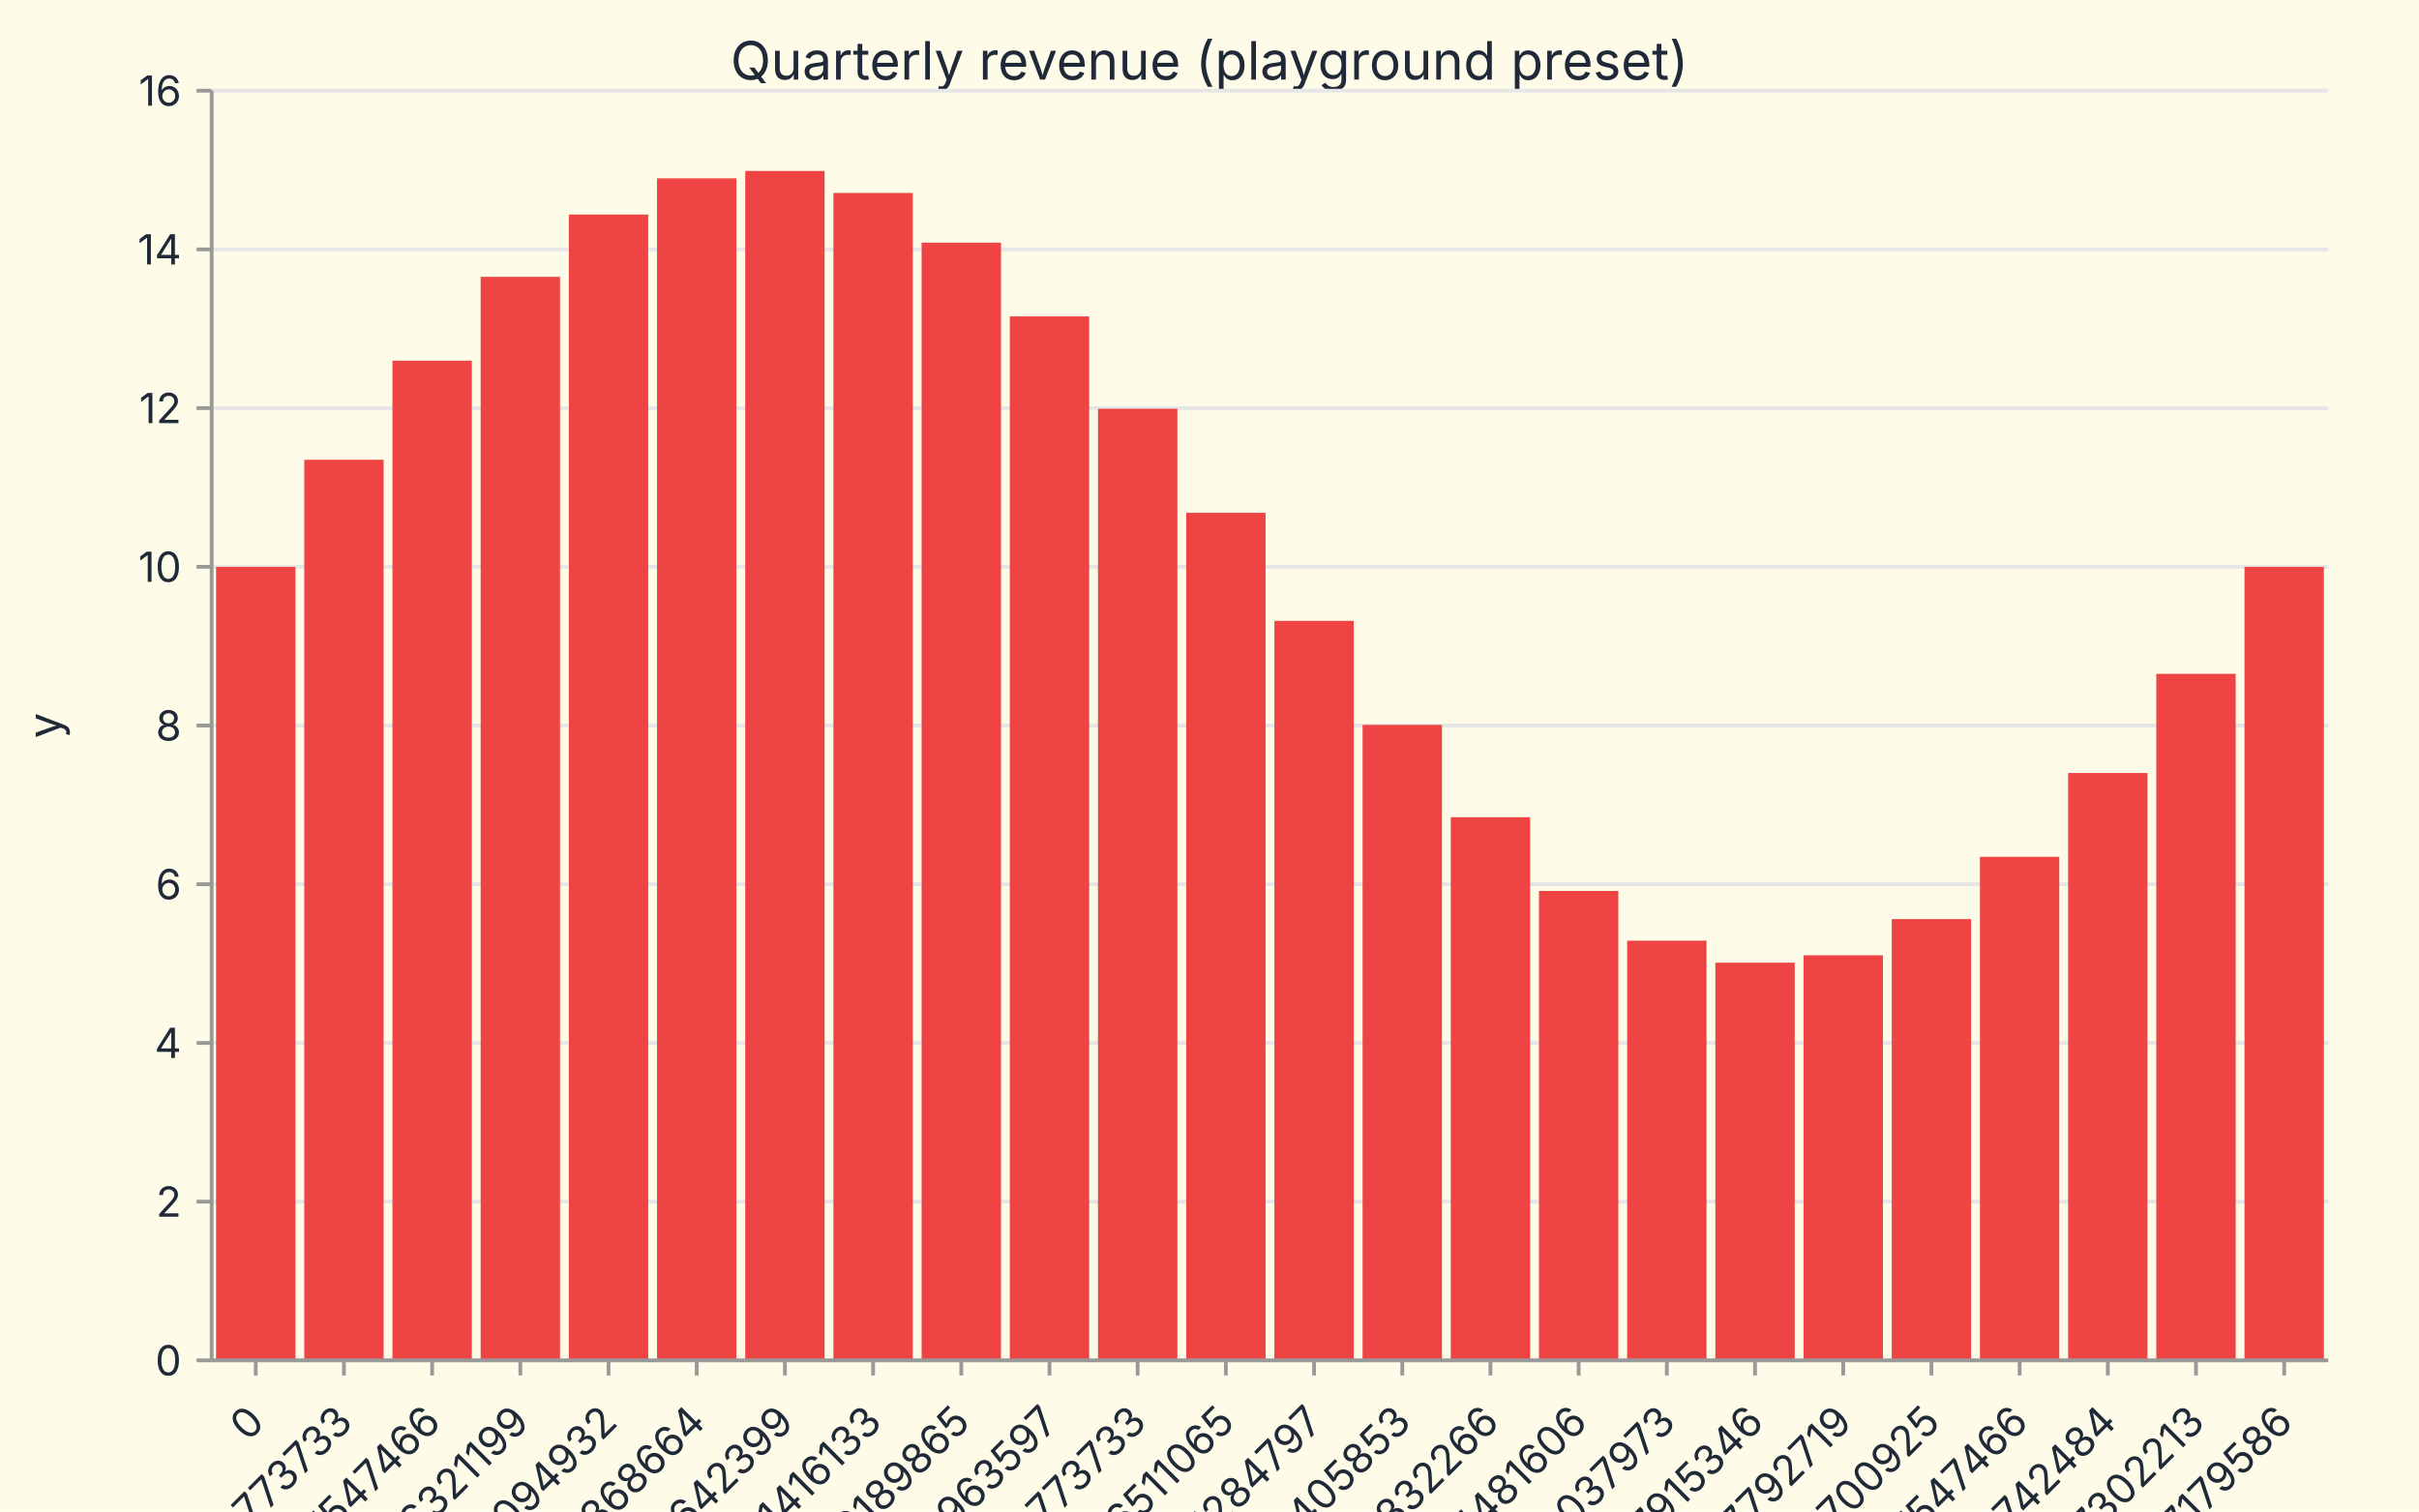
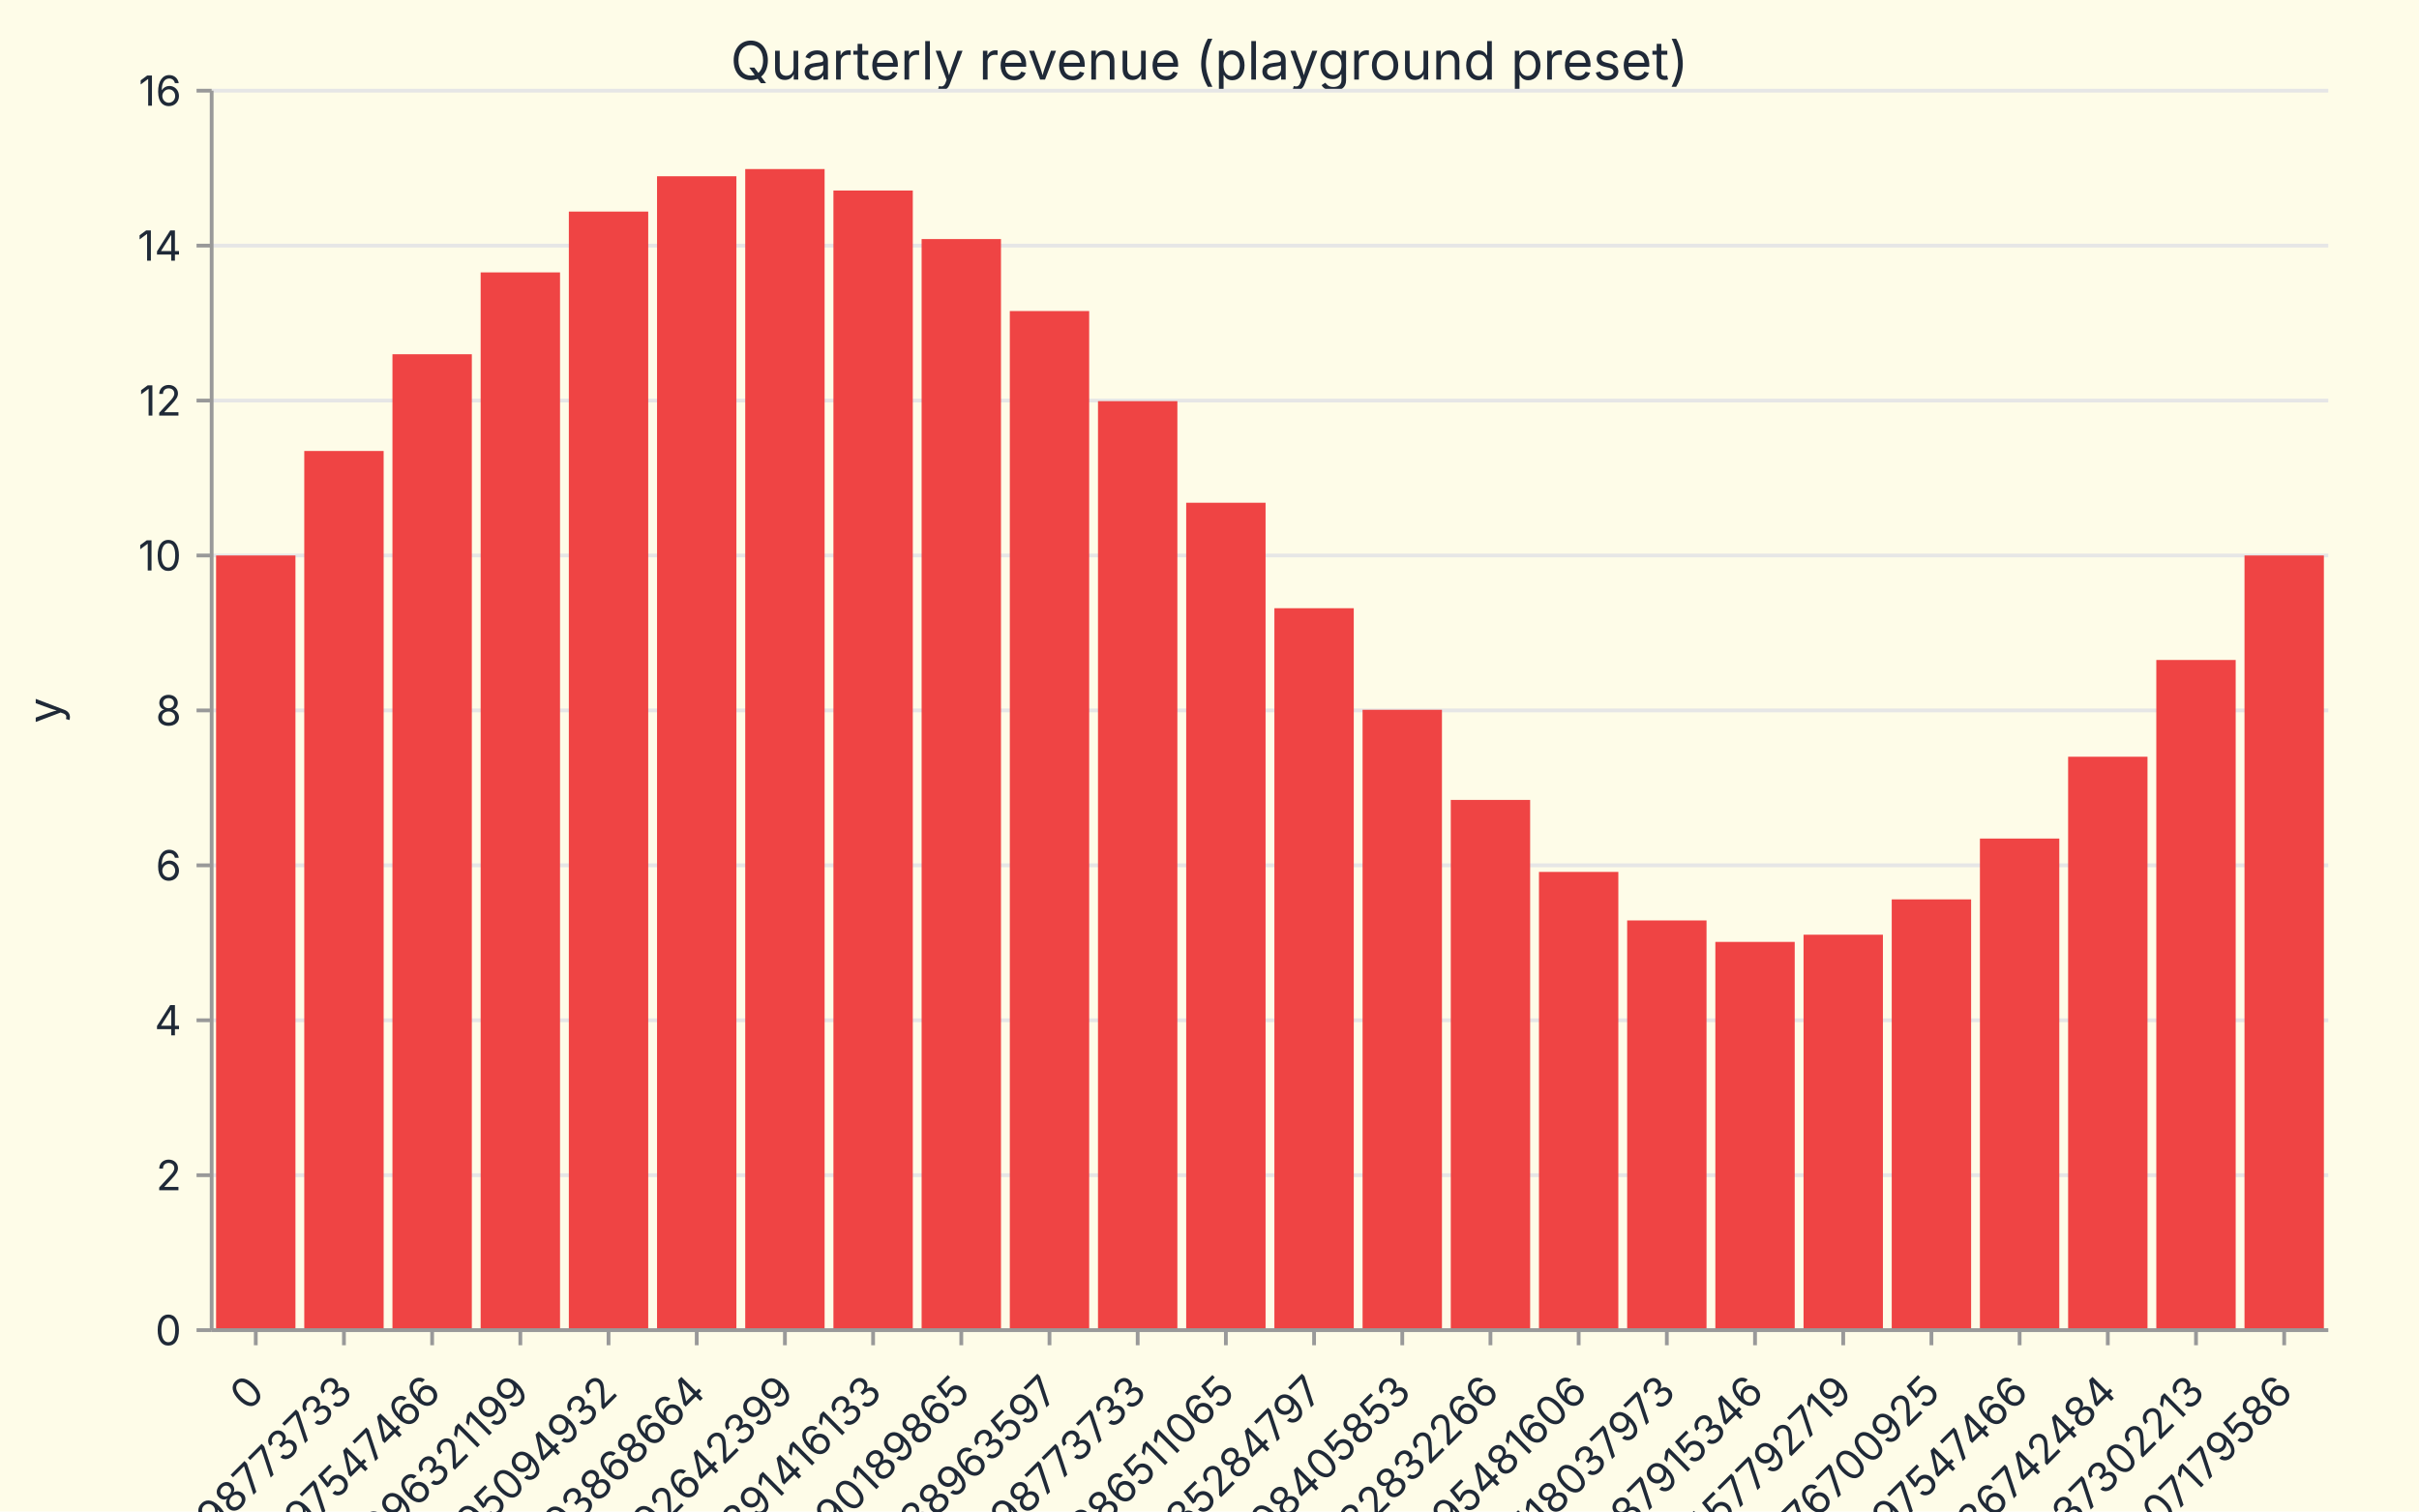
<svg xmlns="http://www.w3.org/2000/svg" viewBox="0 0 640 400" width="640" height="400" role="img" aria-label="Quarterly revenue (playground preset)" aria-describedby="glyph-desc">
  <rect x="0" y="0" width="640" height="400" fill="#fefce8" />
  <text x="320" y="16" font-family="system-ui, -apple-system, sans-serif" font-size="14" fill="#1f2937" text-anchor="middle" dominant-baseline="middle">Quarterly revenue (playground preset)</text>
-   <line x1="56" y1="360" x2="616" y2="360" stroke="#e6e6e6" stroke-width="1" />
-   <line x1="56" y1="318" x2="616" y2="318" stroke="#e6e6e6" stroke-width="1" />
-   <line x1="56" y1="276" x2="616" y2="276" stroke="#e6e6e6" stroke-width="1" />
-   <line x1="56" y1="234" x2="616" y2="234" stroke="#e6e6e6" stroke-width="1" />
-   <line x1="56" y1="192" x2="616" y2="192" stroke="#e6e6e6" stroke-width="1" />
-   <line x1="56" y1="150" x2="616" y2="150" stroke="#e6e6e6" stroke-width="1" />
-   <line x1="56" y1="108" x2="616" y2="108" stroke="#e6e6e6" stroke-width="1" />
-   <line x1="56" y1="66" x2="616" y2="66" stroke="#e6e6e6" stroke-width="1" />
+   <line x1="56" y1="352" x2="616" y2="352" stroke="#e6e6e6" stroke-width="1" />
+   <line x1="56" y1="311" x2="616" y2="311" stroke="#e6e6e6" stroke-width="1" />
+   <line x1="56" y1="270" x2="616" y2="270" stroke="#e6e6e6" stroke-width="1" />
+   <line x1="56" y1="229" x2="616" y2="229" stroke="#e6e6e6" stroke-width="1" />
+   <line x1="56" y1="188" x2="616" y2="188" stroke="#e6e6e6" stroke-width="1" />
+   <line x1="56" y1="147" x2="616" y2="147" stroke="#e6e6e6" stroke-width="1" />
+   <line x1="56" y1="106" x2="616" y2="106" stroke="#e6e6e6" stroke-width="1" />
+   <line x1="56" y1="65" x2="616" y2="65" stroke="#e6e6e6" stroke-width="1" />
  <line x1="56" y1="24" x2="616" y2="24" stroke="#e6e6e6" stroke-width="1" />
-   <rect x="57.167" y="150" width="21" height="210" fill="#ef4444" />
-   <rect x="80.5" y="121.671" width="21" height="238.329" fill="#ef4444" />
-   <rect x="103.833" y="95.444" width="21" height="264.556" fill="#ef4444" />
-   <rect x="127.167" y="73.262" width="21" height="286.738" fill="#ef4444" />
-   <rect x="150.5" y="56.772" width="21" height="303.228" fill="#ef4444" />
-   <rect x="173.833" y="47.196" width="21" height="312.804" fill="#ef4444" />
-   <rect x="197.167" y="45.245" width="21" height="314.755" fill="#ef4444" />
-   <rect x="220.5" y="51.063" width="21" height="308.937" fill="#ef4444" />
-   <rect x="243.833" y="64.218" width="21" height="295.782" fill="#ef4444" />
-   <rect x="267.167" y="83.736" width="21" height="276.264" fill="#ef4444" />
-   <rect x="290.5" y="108.168" width="21" height="251.832" fill="#ef4444" />
-   <rect x="313.833" y="135.703" width="21" height="224.297" fill="#ef4444" />
-   <rect x="337.167" y="164.297" width="21" height="195.703" fill="#ef4444" />
-   <rect x="360.5" y="191.832" width="21" height="168.168" fill="#ef4444" />
-   <rect x="383.833" y="216.264" width="21" height="143.736" fill="#ef4444" />
-   <rect x="407.167" y="235.782" width="21" height="124.218" fill="#ef4444" />
-   <rect x="430.5" y="248.937" width="21" height="111.063" fill="#ef4444" />
-   <rect x="453.833" y="254.755" width="21" height="105.245" fill="#ef4444" />
-   <rect x="477.167" y="252.804" width="21" height="107.196" fill="#ef4444" />
-   <rect x="500.5" y="243.228" width="21" height="116.772" fill="#ef4444" />
-   <rect x="523.833" y="226.738" width="21" height="133.262" fill="#ef4444" />
-   <rect x="547.167" y="204.556" width="21" height="155.444" fill="#ef4444" />
-   <rect x="570.5" y="178.329" width="21" height="181.671" fill="#ef4444" />
-   <rect x="593.833" y="150" width="21" height="210" fill="#ef4444" />
-   <line x1="56" y1="360" x2="616" y2="360" stroke="#999999" stroke-width="1" />
-   <line x1="67.667" y1="360" x2="67.667" y2="364" stroke="#999999" stroke-width="1" />
-   <text x="67.667" y="374" font-family="system-ui, -apple-system, sans-serif" font-size="11" fill="#1f2937" text-anchor="end" dominant-baseline="middle" transform="rotate(-45 67.66667 374)">0</text>
-   <line x1="91" y1="360" x2="91" y2="364" stroke="#999999" stroke-width="1" />
-   <text x="91" y="374" font-family="system-ui, -apple-system, sans-serif" font-size="11" fill="#1f2937" text-anchor="end" dominant-baseline="middle" transform="rotate(-45 91 374)">0.2731819698773733</text>
-   <line x1="114.333" y1="360" x2="114.333" y2="364" stroke="#999999" stroke-width="1" />
-   <text x="114.333" y="374" font-family="system-ui, -apple-system, sans-serif" font-size="11" fill="#1f2937" text-anchor="end" dominant-baseline="middle" transform="rotate(-45 114.3333 374)">0.5463639397547466</text>
-   <line x1="137.667" y1="360" x2="137.667" y2="364" stroke="#999999" stroke-width="1" />
-   <text x="137.667" y="374" font-family="system-ui, -apple-system, sans-serif" font-size="11" fill="#1f2937" text-anchor="end" dominant-baseline="middle" transform="rotate(-45 137.6667 374)">0.8195459096321199</text>
-   <line x1="161" y1="360" x2="161" y2="364" stroke="#999999" stroke-width="1" />
-   <text x="161" y="374" font-family="system-ui, -apple-system, sans-serif" font-size="11" fill="#1f2937" text-anchor="end" dominant-baseline="middle" transform="rotate(-45 161 374)">1.0927278795094932</text>
-   <line x1="184.333" y1="360" x2="184.333" y2="364" stroke="#999999" stroke-width="1" />
-   <text x="184.333" y="374" font-family="system-ui, -apple-system, sans-serif" font-size="11" fill="#1f2937" text-anchor="end" dominant-baseline="middle" transform="rotate(-45 184.3333 374)">1.3659098493868664</text>
-   <line x1="207.667" y1="360" x2="207.667" y2="364" stroke="#999999" stroke-width="1" />
-   <text x="207.667" y="374" font-family="system-ui, -apple-system, sans-serif" font-size="11" fill="#1f2937" text-anchor="end" dominant-baseline="middle" transform="rotate(-45 207.6667 374)">1.6390918192642399</text>
-   <line x1="231" y1="360" x2="231" y2="364" stroke="#999999" stroke-width="1" />
-   <text x="231" y="374" font-family="system-ui, -apple-system, sans-serif" font-size="11" fill="#1f2937" text-anchor="end" dominant-baseline="middle" transform="rotate(-45 231 374)">1.9122737891416133</text>
-   <line x1="254.333" y1="360" x2="254.333" y2="364" stroke="#999999" stroke-width="1" />
-   <text x="254.333" y="374" font-family="system-ui, -apple-system, sans-serif" font-size="11" fill="#1f2937" text-anchor="end" dominant-baseline="middle" transform="rotate(-45 254.3333 374)">2.1854557590189865</text>
-   <line x1="277.667" y1="360" x2="277.667" y2="364" stroke="#999999" stroke-width="1" />
-   <text x="277.667" y="374" font-family="system-ui, -apple-system, sans-serif" font-size="11" fill="#1f2937" text-anchor="end" dominant-baseline="middle" transform="rotate(-45 277.6667 374)">2.4586377288963597</text>
-   <line x1="301" y1="360" x2="301" y2="364" stroke="#999999" stroke-width="1" />
-   <text x="301" y="374" font-family="system-ui, -apple-system, sans-serif" font-size="11" fill="#1f2937" text-anchor="end" dominant-baseline="middle" transform="rotate(-45 301 374)">2.731819698773733</text>
-   <line x1="324.333" y1="360" x2="324.333" y2="364" stroke="#999999" stroke-width="1" />
-   <text x="324.333" y="374" font-family="system-ui, -apple-system, sans-serif" font-size="11" fill="#1f2937" text-anchor="end" dominant-baseline="middle" transform="rotate(-45 324.3333 374)">3.0050016686511065</text>
-   <line x1="347.667" y1="360" x2="347.667" y2="364" stroke="#999999" stroke-width="1" />
-   <text x="347.667" y="374" font-family="system-ui, -apple-system, sans-serif" font-size="11" fill="#1f2937" text-anchor="end" dominant-baseline="middle" transform="rotate(-45 347.6667 374)">3.2781836385284797</text>
-   <line x1="371" y1="360" x2="371" y2="364" stroke="#999999" stroke-width="1" />
-   <text x="371" y="374" font-family="system-ui, -apple-system, sans-serif" font-size="11" fill="#1f2937" text-anchor="end" dominant-baseline="middle" transform="rotate(-45 371 374)">3.551365608405853</text>
-   <line x1="394.333" y1="360" x2="394.333" y2="364" stroke="#999999" stroke-width="1" />
-   <text x="394.333" y="374" font-family="system-ui, -apple-system, sans-serif" font-size="11" fill="#1f2937" text-anchor="end" dominant-baseline="middle" transform="rotate(-45 394.3333 374)">3.8245475782832266</text>
-   <line x1="417.667" y1="360" x2="417.667" y2="364" stroke="#999999" stroke-width="1" />
-   <text x="417.667" y="374" font-family="system-ui, -apple-system, sans-serif" font-size="11" fill="#1f2937" text-anchor="end" dominant-baseline="middle" transform="rotate(-45 417.6667 374)">4.0977295481606</text>
-   <line x1="441" y1="360" x2="441" y2="364" stroke="#999999" stroke-width="1" />
-   <text x="441" y="374" font-family="system-ui, -apple-system, sans-serif" font-size="11" fill="#1f2937" text-anchor="end" dominant-baseline="middle" transform="rotate(-45 441 374)">4.370911518037973</text>
-   <line x1="464.333" y1="360" x2="464.333" y2="364" stroke="#999999" stroke-width="1" />
-   <text x="464.333" y="374" font-family="system-ui, -apple-system, sans-serif" font-size="11" fill="#1f2937" text-anchor="end" dominant-baseline="middle" transform="rotate(-45 464.3333 374)">4.644093487915346</text>
-   <line x1="487.667" y1="360" x2="487.667" y2="364" stroke="#999999" stroke-width="1" />
-   <text x="487.667" y="374" font-family="system-ui, -apple-system, sans-serif" font-size="11" fill="#1f2937" text-anchor="end" dominant-baseline="middle" transform="rotate(-45 487.6667 374)">4.917275457792719</text>
-   <line x1="511" y1="360" x2="511" y2="364" stroke="#999999" stroke-width="1" />
-   <text x="511" y="374" font-family="system-ui, -apple-system, sans-serif" font-size="11" fill="#1f2937" text-anchor="end" dominant-baseline="middle" transform="rotate(-45 511 374)">5.1904574276700925</text>
-   <line x1="534.333" y1="360" x2="534.333" y2="364" stroke="#999999" stroke-width="1" />
-   <text x="534.333" y="374" font-family="system-ui, -apple-system, sans-serif" font-size="11" fill="#1f2937" text-anchor="end" dominant-baseline="middle" transform="rotate(-45 534.3333 374)">5.463639397547466</text>
-   <line x1="557.667" y1="360" x2="557.667" y2="364" stroke="#999999" stroke-width="1" />
-   <text x="557.667" y="374" font-family="system-ui, -apple-system, sans-serif" font-size="11" fill="#1f2937" text-anchor="end" dominant-baseline="middle" transform="rotate(-45 557.6667 374)">5.73682136742484</text>
-   <line x1="581" y1="360" x2="581" y2="364" stroke="#999999" stroke-width="1" />
-   <text x="581" y="374" font-family="system-ui, -apple-system, sans-serif" font-size="11" fill="#1f2937" text-anchor="end" dominant-baseline="middle" transform="rotate(-45 581 374)">6.010003337302213</text>
-   <line x1="604.333" y1="360" x2="604.333" y2="364" stroke="#999999" stroke-width="1" />
-   <text x="604.333" y="374" font-family="system-ui, -apple-system, sans-serif" font-size="11" fill="#1f2937" text-anchor="end" dominant-baseline="middle" transform="rotate(-45 604.3333 374)">6.283185307179586</text>
-   <text x="336" y="420" font-family="system-ui, -apple-system, sans-serif" font-size="12" fill="#1f2937" text-anchor="middle" dominant-baseline="hanging">x</text>
-   <line x1="56" y1="24" x2="56" y2="360" stroke="#999999" stroke-width="1" />
-   <line x1="52" y1="360" x2="56" y2="360" stroke="#999999" stroke-width="1" />
-   <text x="48" y="360" font-family="system-ui, -apple-system, sans-serif" font-size="11" fill="#1f2937" text-anchor="end" dominant-baseline="middle">0</text>
-   <line x1="52" y1="318" x2="56" y2="318" stroke="#999999" stroke-width="1" />
-   <text x="48" y="318" font-family="system-ui, -apple-system, sans-serif" font-size="11" fill="#1f2937" text-anchor="end" dominant-baseline="middle">2</text>
-   <line x1="52" y1="276" x2="56" y2="276" stroke="#999999" stroke-width="1" />
-   <text x="48" y="276" font-family="system-ui, -apple-system, sans-serif" font-size="11" fill="#1f2937" text-anchor="end" dominant-baseline="middle">4</text>
-   <line x1="52" y1="234" x2="56" y2="234" stroke="#999999" stroke-width="1" />
-   <text x="48" y="234" font-family="system-ui, -apple-system, sans-serif" font-size="11" fill="#1f2937" text-anchor="end" dominant-baseline="middle">6</text>
-   <line x1="52" y1="192" x2="56" y2="192" stroke="#999999" stroke-width="1" />
-   <text x="48" y="192" font-family="system-ui, -apple-system, sans-serif" font-size="11" fill="#1f2937" text-anchor="end" dominant-baseline="middle">8</text>
-   <line x1="52" y1="150" x2="56" y2="150" stroke="#999999" stroke-width="1" />
-   <text x="48" y="150" font-family="system-ui, -apple-system, sans-serif" font-size="11" fill="#1f2937" text-anchor="end" dominant-baseline="middle">10</text>
-   <line x1="52" y1="108" x2="56" y2="108" stroke="#999999" stroke-width="1" />
-   <text x="48" y="108" font-family="system-ui, -apple-system, sans-serif" font-size="11" fill="#1f2937" text-anchor="end" dominant-baseline="middle">12</text>
-   <line x1="52" y1="66" x2="56" y2="66" stroke="#999999" stroke-width="1" />
-   <text x="48" y="66" font-family="system-ui, -apple-system, sans-serif" font-size="11" fill="#1f2937" text-anchor="end" dominant-baseline="middle">14</text>
+   <rect x="57.167" y="147" width="21" height="205" fill="#ef4444" />
+   <rect x="80.5" y="119.346" width="21" height="232.654" fill="#ef4444" />
+   <rect x="103.833" y="93.743" width="21" height="258.257" fill="#ef4444" />
+   <rect x="127.167" y="72.089" width="21" height="279.911" fill="#ef4444" />
+   <rect x="150.5" y="55.992" width="21" height="296.008" fill="#ef4444" />
+   <rect x="173.833" y="46.644" width="21" height="305.356" fill="#ef4444" />
+   <rect x="197.167" y="44.739" width="21" height="307.261" fill="#ef4444" />
+   <rect x="220.5" y="50.418" width="21" height="301.582" fill="#ef4444" />
+   <rect x="243.833" y="63.261" width="21" height="288.739" fill="#ef4444" />
+   <rect x="267.167" y="82.313" width="21" height="269.687" fill="#ef4444" />
+   <rect x="290.5" y="106.164" width="21" height="245.836" fill="#ef4444" />
+   <rect x="313.833" y="133.043" width="21" height="218.957" fill="#ef4444" />
+   <rect x="337.167" y="160.957" width="21" height="191.043" fill="#ef4444" />
+   <rect x="360.5" y="187.836" width="21" height="164.164" fill="#ef4444" />
+   <rect x="383.833" y="211.687" width="21" height="140.313" fill="#ef4444" />
+   <rect x="407.167" y="230.739" width="21" height="121.261" fill="#ef4444" />
+   <rect x="430.5" y="243.582" width="21" height="108.418" fill="#ef4444" />
+   <rect x="453.833" y="249.261" width="21" height="102.739" fill="#ef4444" />
+   <rect x="477.167" y="247.356" width="21" height="104.644" fill="#ef4444" />
+   <rect x="500.5" y="238.008" width="21" height="113.992" fill="#ef4444" />
+   <rect x="523.833" y="221.911" width="21" height="130.089" fill="#ef4444" />
+   <rect x="547.167" y="200.257" width="21" height="151.743" fill="#ef4444" />
+   <rect x="570.5" y="174.654" width="21" height="177.346" fill="#ef4444" />
+   <rect x="593.833" y="147" width="21" height="205" fill="#ef4444" />
+   <line x1="56" y1="352" x2="616" y2="352" stroke="#999999" stroke-width="1" />
+   <line x1="67.667" y1="352" x2="67.667" y2="356" stroke="#999999" stroke-width="1" />
+   <text x="67.667" y="366" font-family="system-ui, -apple-system, sans-serif" font-size="11" fill="#1f2937" text-anchor="end" dominant-baseline="middle" transform="rotate(-45 67.66667 366)">0</text>
+   <line x1="91" y1="352" x2="91" y2="356" stroke="#999999" stroke-width="1" />
+   <text x="91" y="366" font-family="system-ui, -apple-system, sans-serif" font-size="11" fill="#1f2937" text-anchor="end" dominant-baseline="middle" transform="rotate(-45 91 366)">0.2731819698773733</text>
+   <line x1="114.333" y1="352" x2="114.333" y2="356" stroke="#999999" stroke-width="1" />
+   <text x="114.333" y="366" font-family="system-ui, -apple-system, sans-serif" font-size="11" fill="#1f2937" text-anchor="end" dominant-baseline="middle" transform="rotate(-45 114.3333 366)">0.5463639397547466</text>
+   <line x1="137.667" y1="352" x2="137.667" y2="356" stroke="#999999" stroke-width="1" />
+   <text x="137.667" y="366" font-family="system-ui, -apple-system, sans-serif" font-size="11" fill="#1f2937" text-anchor="end" dominant-baseline="middle" transform="rotate(-45 137.6667 366)">0.8195459096321199</text>
+   <line x1="161" y1="352" x2="161" y2="356" stroke="#999999" stroke-width="1" />
+   <text x="161" y="366" font-family="system-ui, -apple-system, sans-serif" font-size="11" fill="#1f2937" text-anchor="end" dominant-baseline="middle" transform="rotate(-45 161 366)">1.0927278795094932</text>
+   <line x1="184.333" y1="352" x2="184.333" y2="356" stroke="#999999" stroke-width="1" />
+   <text x="184.333" y="366" font-family="system-ui, -apple-system, sans-serif" font-size="11" fill="#1f2937" text-anchor="end" dominant-baseline="middle" transform="rotate(-45 184.3333 366)">1.3659098493868664</text>
+   <line x1="207.667" y1="352" x2="207.667" y2="356" stroke="#999999" stroke-width="1" />
+   <text x="207.667" y="366" font-family="system-ui, -apple-system, sans-serif" font-size="11" fill="#1f2937" text-anchor="end" dominant-baseline="middle" transform="rotate(-45 207.6667 366)">1.6390918192642399</text>
+   <line x1="231" y1="352" x2="231" y2="356" stroke="#999999" stroke-width="1" />
+   <text x="231" y="366" font-family="system-ui, -apple-system, sans-serif" font-size="11" fill="#1f2937" text-anchor="end" dominant-baseline="middle" transform="rotate(-45 231 366)">1.9122737891416133</text>
+   <line x1="254.333" y1="352" x2="254.333" y2="356" stroke="#999999" stroke-width="1" />
+   <text x="254.333" y="366" font-family="system-ui, -apple-system, sans-serif" font-size="11" fill="#1f2937" text-anchor="end" dominant-baseline="middle" transform="rotate(-45 254.3333 366)">2.1854557590189865</text>
+   <line x1="277.667" y1="352" x2="277.667" y2="356" stroke="#999999" stroke-width="1" />
+   <text x="277.667" y="366" font-family="system-ui, -apple-system, sans-serif" font-size="11" fill="#1f2937" text-anchor="end" dominant-baseline="middle" transform="rotate(-45 277.6667 366)">2.4586377288963597</text>
+   <line x1="301" y1="352" x2="301" y2="356" stroke="#999999" stroke-width="1" />
+   <text x="301" y="366" font-family="system-ui, -apple-system, sans-serif" font-size="11" fill="#1f2937" text-anchor="end" dominant-baseline="middle" transform="rotate(-45 301 366)">2.731819698773733</text>
+   <line x1="324.333" y1="352" x2="324.333" y2="356" stroke="#999999" stroke-width="1" />
+   <text x="324.333" y="366" font-family="system-ui, -apple-system, sans-serif" font-size="11" fill="#1f2937" text-anchor="end" dominant-baseline="middle" transform="rotate(-45 324.3333 366)">3.0050016686511065</text>
+   <line x1="347.667" y1="352" x2="347.667" y2="356" stroke="#999999" stroke-width="1" />
+   <text x="347.667" y="366" font-family="system-ui, -apple-system, sans-serif" font-size="11" fill="#1f2937" text-anchor="end" dominant-baseline="middle" transform="rotate(-45 347.6667 366)">3.2781836385284797</text>
+   <line x1="371" y1="352" x2="371" y2="356" stroke="#999999" stroke-width="1" />
+   <text x="371" y="366" font-family="system-ui, -apple-system, sans-serif" font-size="11" fill="#1f2937" text-anchor="end" dominant-baseline="middle" transform="rotate(-45 371 366)">3.551365608405853</text>
+   <line x1="394.333" y1="352" x2="394.333" y2="356" stroke="#999999" stroke-width="1" />
+   <text x="394.333" y="366" font-family="system-ui, -apple-system, sans-serif" font-size="11" fill="#1f2937" text-anchor="end" dominant-baseline="middle" transform="rotate(-45 394.3333 366)">3.8245475782832266</text>
+   <line x1="417.667" y1="352" x2="417.667" y2="356" stroke="#999999" stroke-width="1" />
+   <text x="417.667" y="366" font-family="system-ui, -apple-system, sans-serif" font-size="11" fill="#1f2937" text-anchor="end" dominant-baseline="middle" transform="rotate(-45 417.6667 366)">4.0977295481606</text>
+   <line x1="441" y1="352" x2="441" y2="356" stroke="#999999" stroke-width="1" />
+   <text x="441" y="366" font-family="system-ui, -apple-system, sans-serif" font-size="11" fill="#1f2937" text-anchor="end" dominant-baseline="middle" transform="rotate(-45 441 366)">4.370911518037973</text>
+   <line x1="464.333" y1="352" x2="464.333" y2="356" stroke="#999999" stroke-width="1" />
+   <text x="464.333" y="366" font-family="system-ui, -apple-system, sans-serif" font-size="11" fill="#1f2937" text-anchor="end" dominant-baseline="middle" transform="rotate(-45 464.3333 366)">4.644093487915346</text>
+   <line x1="487.667" y1="352" x2="487.667" y2="356" stroke="#999999" stroke-width="1" />
+   <text x="487.667" y="366" font-family="system-ui, -apple-system, sans-serif" font-size="11" fill="#1f2937" text-anchor="end" dominant-baseline="middle" transform="rotate(-45 487.6667 366)">4.917275457792719</text>
+   <line x1="511" y1="352" x2="511" y2="356" stroke="#999999" stroke-width="1" />
+   <text x="511" y="366" font-family="system-ui, -apple-system, sans-serif" font-size="11" fill="#1f2937" text-anchor="end" dominant-baseline="middle" transform="rotate(-45 511 366)">5.1904574276700925</text>
+   <line x1="534.333" y1="352" x2="534.333" y2="356" stroke="#999999" stroke-width="1" />
+   <text x="534.333" y="366" font-family="system-ui, -apple-system, sans-serif" font-size="11" fill="#1f2937" text-anchor="end" dominant-baseline="middle" transform="rotate(-45 534.3333 366)">5.463639397547466</text>
+   <line x1="557.667" y1="352" x2="557.667" y2="356" stroke="#999999" stroke-width="1" />
+   <text x="557.667" y="366" font-family="system-ui, -apple-system, sans-serif" font-size="11" fill="#1f2937" text-anchor="end" dominant-baseline="middle" transform="rotate(-45 557.6667 366)">5.73682136742484</text>
+   <line x1="581" y1="352" x2="581" y2="356" stroke="#999999" stroke-width="1" />
+   <text x="581" y="366" font-family="system-ui, -apple-system, sans-serif" font-size="11" fill="#1f2937" text-anchor="end" dominant-baseline="middle" transform="rotate(-45 581 366)">6.010003337302213</text>
+   <line x1="604.333" y1="352" x2="604.333" y2="356" stroke="#999999" stroke-width="1" />
+   <text x="604.333" y="366" font-family="system-ui, -apple-system, sans-serif" font-size="11" fill="#1f2937" text-anchor="end" dominant-baseline="middle" transform="rotate(-45 604.3333 366)">6.283185307179586</text>
+   <text x="336" y="412" font-family="system-ui, -apple-system, sans-serif" font-size="12" fill="#1f2937" text-anchor="middle" dominant-baseline="hanging">x</text>
+   <line x1="56" y1="24" x2="56" y2="352" stroke="#999999" stroke-width="1" />
+   <line x1="52" y1="352" x2="56" y2="352" stroke="#999999" stroke-width="1" />
+   <text x="48" y="352" font-family="system-ui, -apple-system, sans-serif" font-size="11" fill="#1f2937" text-anchor="end" dominant-baseline="middle">0</text>
+   <line x1="52" y1="311" x2="56" y2="311" stroke="#999999" stroke-width="1" />
+   <text x="48" y="311" font-family="system-ui, -apple-system, sans-serif" font-size="11" fill="#1f2937" text-anchor="end" dominant-baseline="middle">2</text>
+   <line x1="52" y1="270" x2="56" y2="270" stroke="#999999" stroke-width="1" />
+   <text x="48" y="270" font-family="system-ui, -apple-system, sans-serif" font-size="11" fill="#1f2937" text-anchor="end" dominant-baseline="middle">4</text>
+   <line x1="52" y1="229" x2="56" y2="229" stroke="#999999" stroke-width="1" />
+   <text x="48" y="229" font-family="system-ui, -apple-system, sans-serif" font-size="11" fill="#1f2937" text-anchor="end" dominant-baseline="middle">6</text>
+   <line x1="52" y1="188" x2="56" y2="188" stroke="#999999" stroke-width="1" />
+   <text x="48" y="188" font-family="system-ui, -apple-system, sans-serif" font-size="11" fill="#1f2937" text-anchor="end" dominant-baseline="middle">8</text>
+   <line x1="52" y1="147" x2="56" y2="147" stroke="#999999" stroke-width="1" />
+   <text x="48" y="147" font-family="system-ui, -apple-system, sans-serif" font-size="11" fill="#1f2937" text-anchor="end" dominant-baseline="middle">10</text>
+   <line x1="52" y1="106" x2="56" y2="106" stroke="#999999" stroke-width="1" />
+   <text x="48" y="106" font-family="system-ui, -apple-system, sans-serif" font-size="11" fill="#1f2937" text-anchor="end" dominant-baseline="middle">12</text>
+   <line x1="52" y1="65" x2="56" y2="65" stroke="#999999" stroke-width="1" />
+   <text x="48" y="65" font-family="system-ui, -apple-system, sans-serif" font-size="11" fill="#1f2937" text-anchor="end" dominant-baseline="middle">14</text>
  <line x1="52" y1="24" x2="56" y2="24" stroke="#999999" stroke-width="1" />
  <text x="48" y="24" font-family="system-ui, -apple-system, sans-serif" font-size="11" fill="#1f2937" text-anchor="end" dominant-baseline="middle">16</text>
-   <text x="16" y="192" font-family="system-ui, -apple-system, sans-serif" font-size="12" fill="#1f2937" text-anchor="middle" dominant-baseline="alphabetic" transform="rotate(-90 16 192)">y</text>
+   <text x="16" y="188" font-family="system-ui, -apple-system, sans-serif" font-size="12" fill="#1f2937" text-anchor="middle" dominant-baseline="alphabetic" transform="rotate(-90 16 188)">y</text>
</svg>
